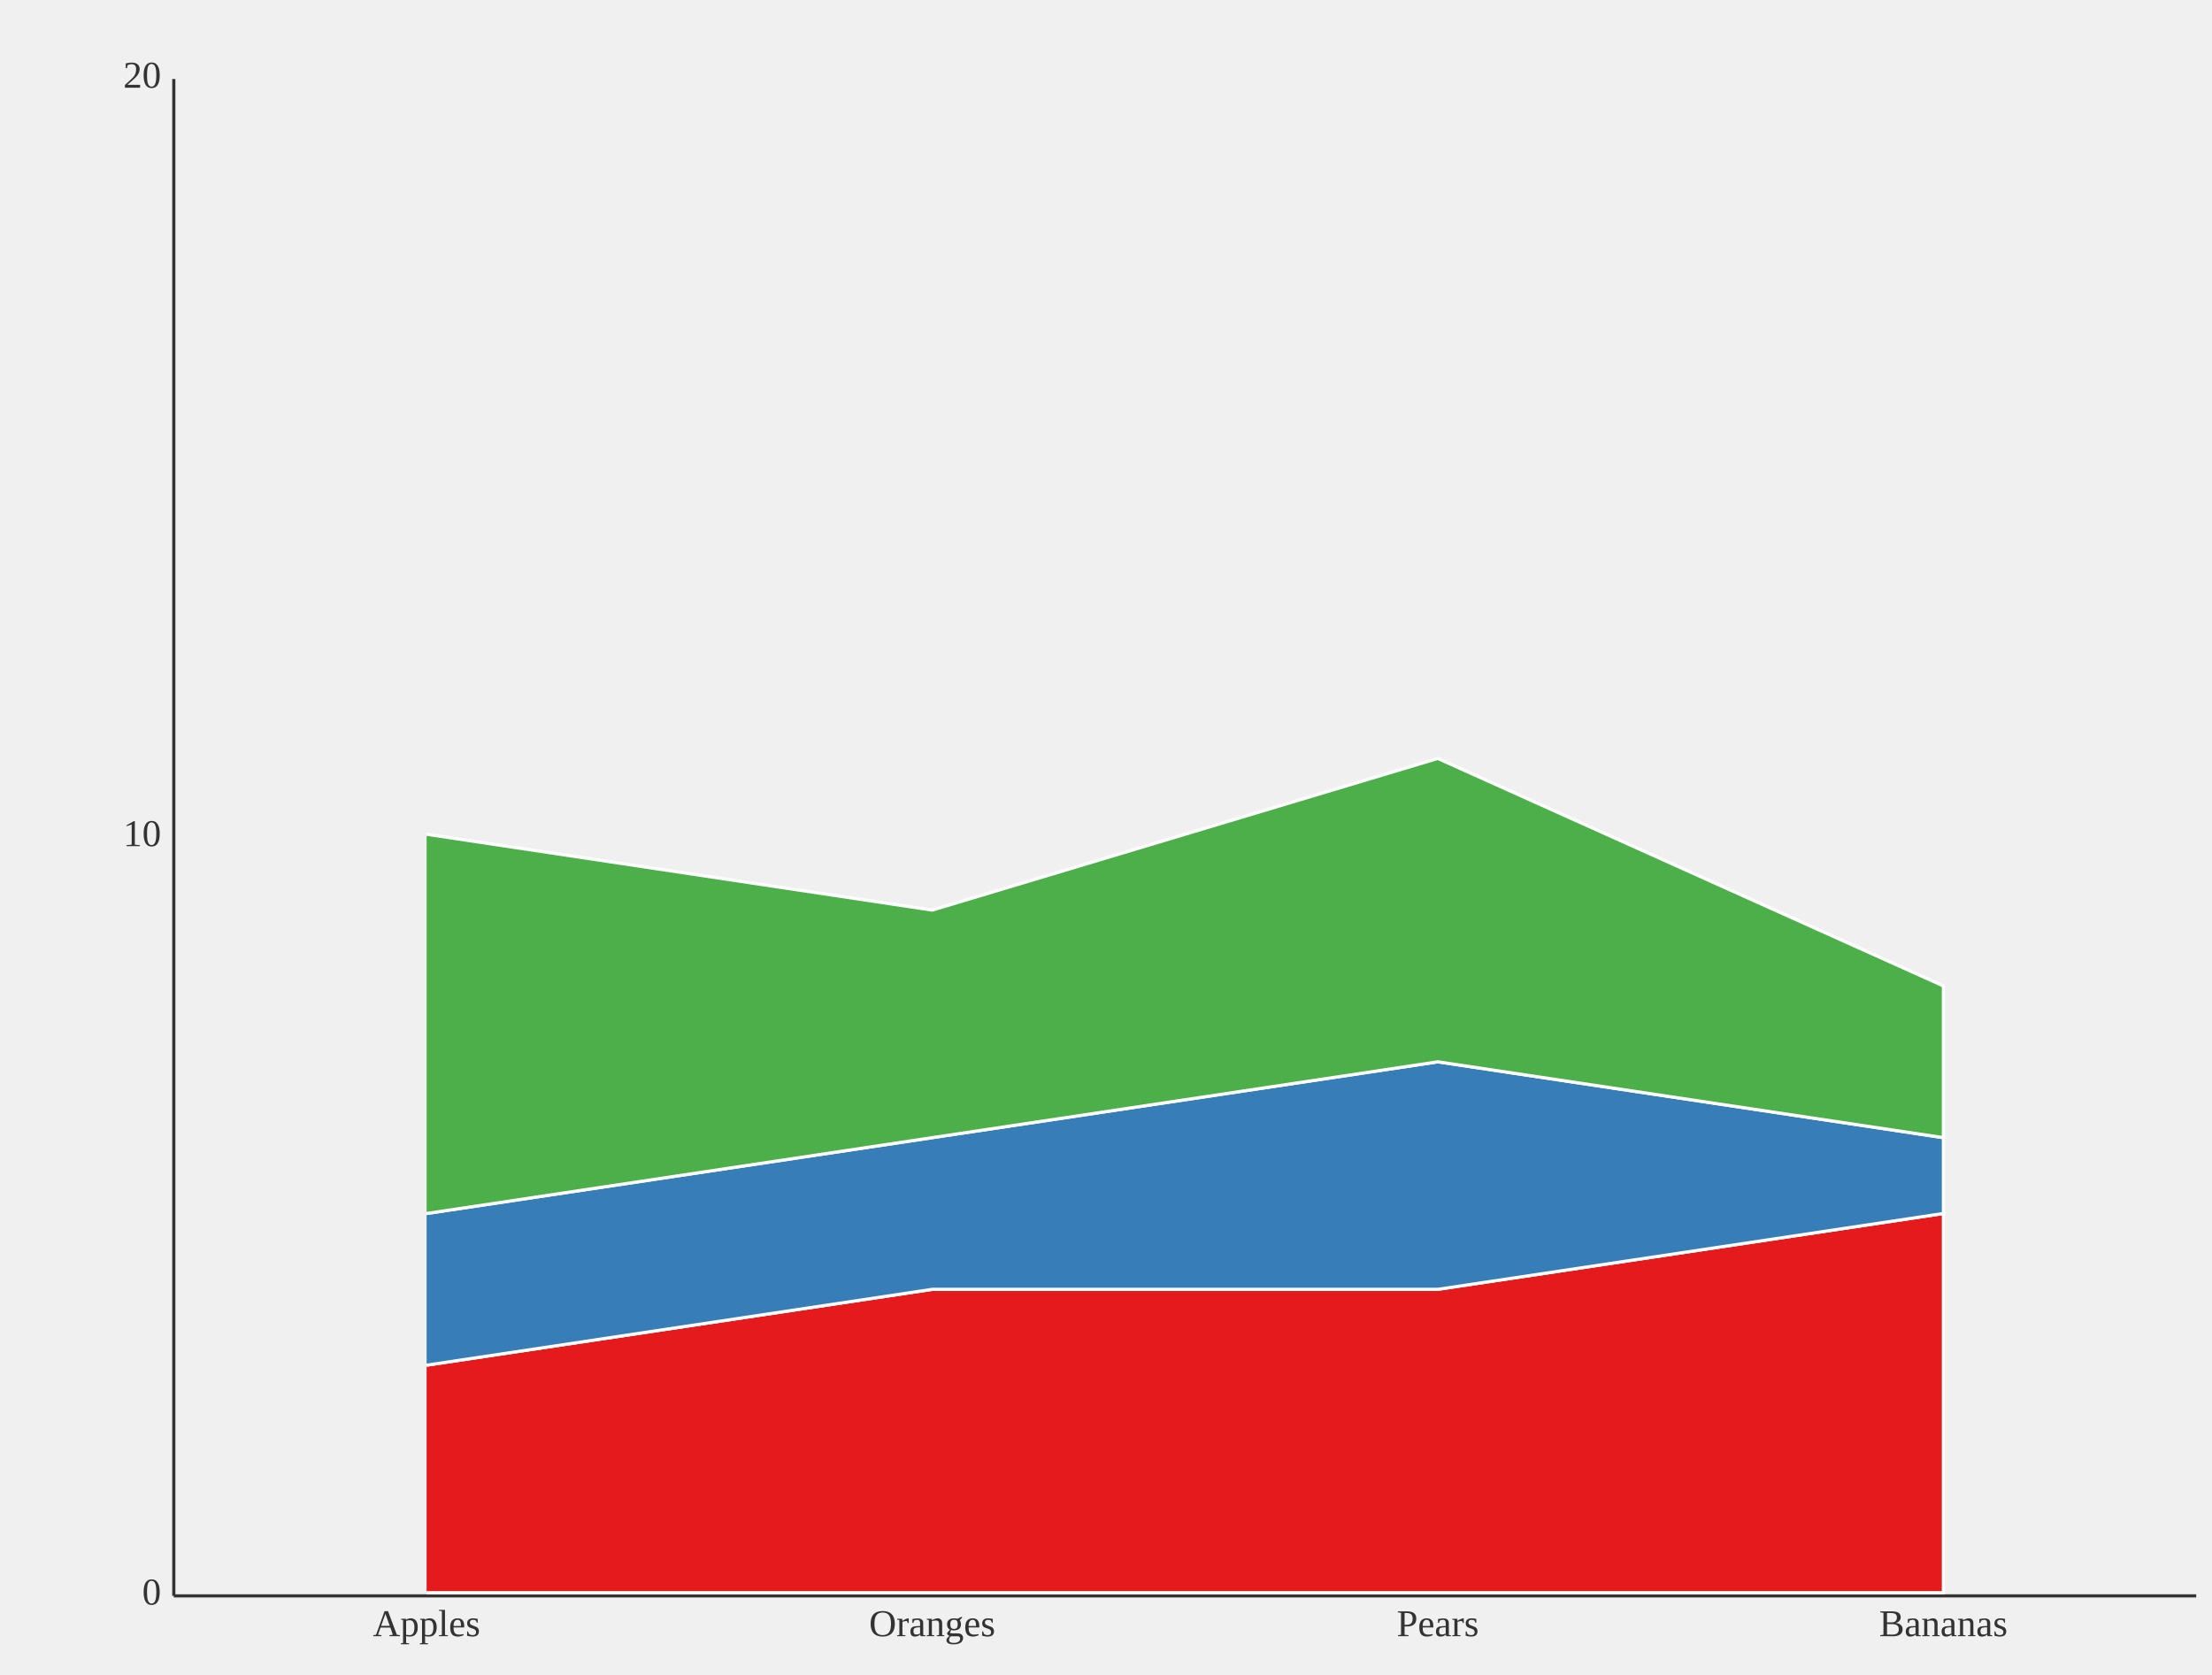
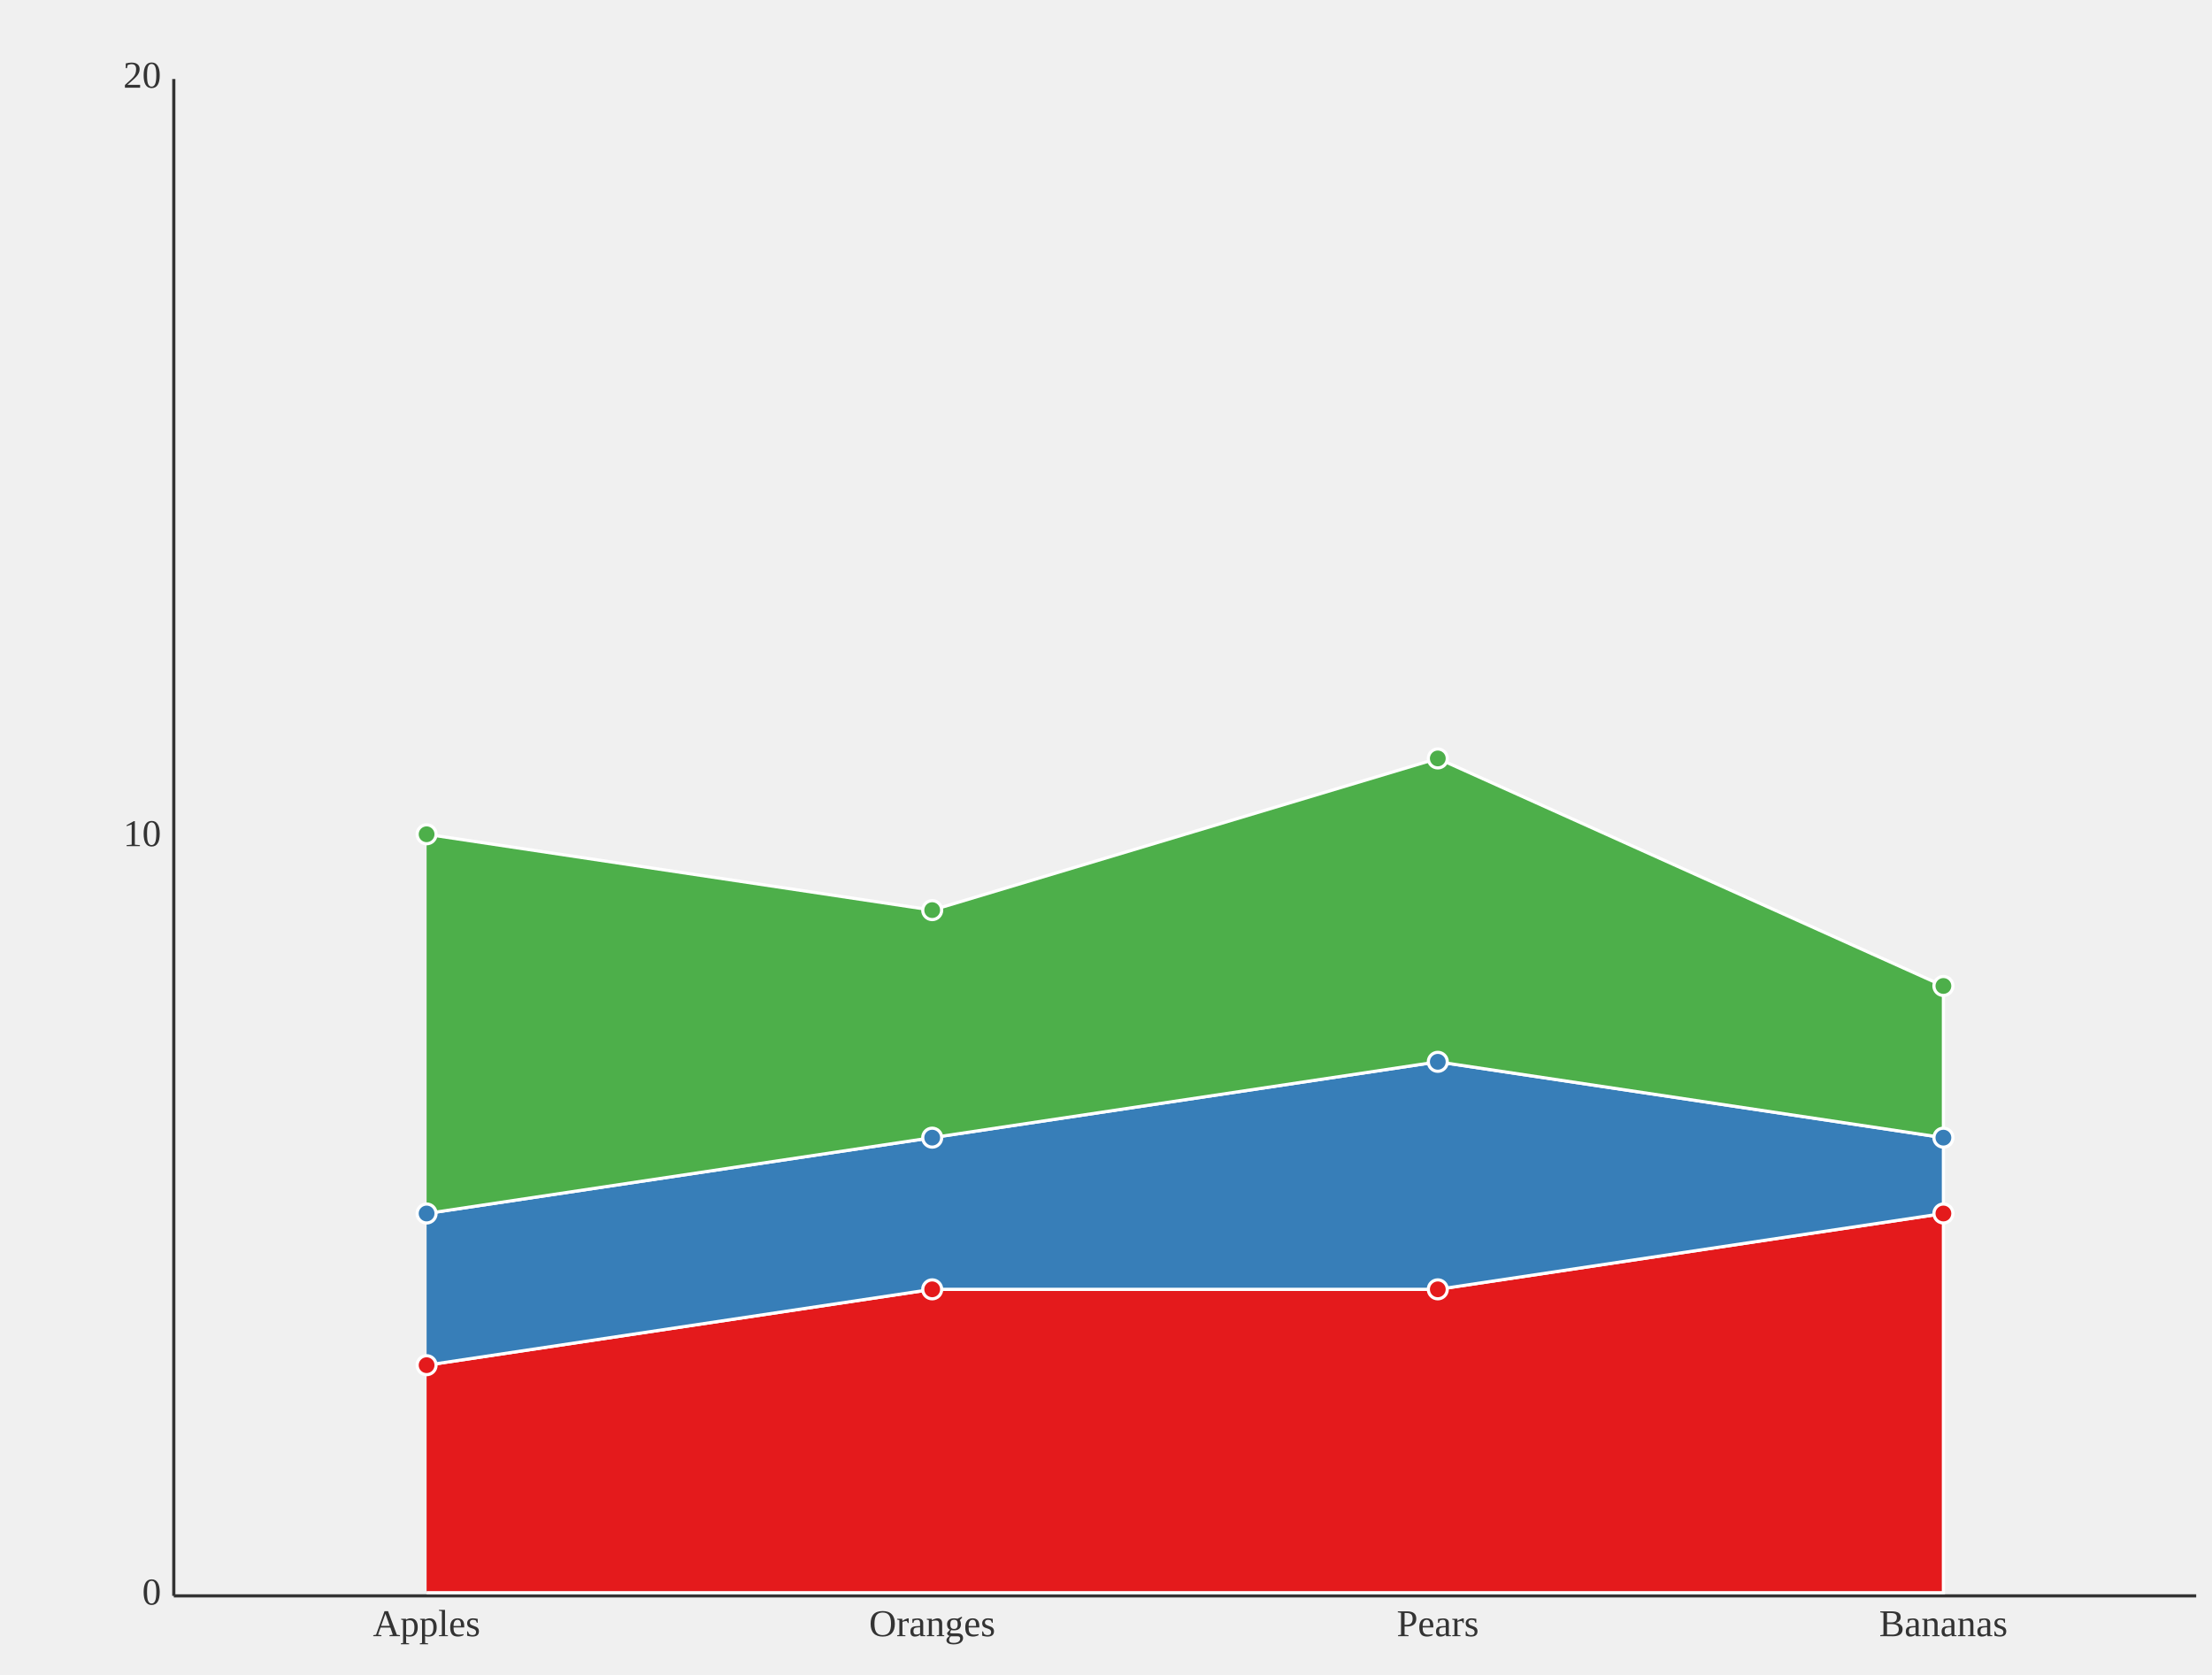
<svg xmlns="http://www.w3.org/2000/svg" viewBox="-55 -25 700 530">
  <line stroke="#333" x1="0" x2="0" y1="0" y2="480" />
  <line stroke="#333" x1="0" x2="640" y1="480" y2="480" />
  <text dominant-baseline="middle" fill="#333" text-anchor="end" x="-4" y="480">0</text>
  <text dominant-baseline="middle" fill="#333" text-anchor="end" x="-4" y="240.0">10</text>
  <text dominant-baseline="middle" fill="#333" text-anchor="end" x="-4" y="0">20</text>
  <text dominant-baseline="middle" fill="#333" text-anchor="middle" x="80.0" y="490.0">Apples</text>
  <text dominant-baseline="middle" fill="#333" text-anchor="middle" x="240.0" y="490.0">Oranges</text>
  <text dominant-baseline="middle" fill="#333" text-anchor="middle" x="400.0" y="490.0">Pears</text>
  <text dominant-baseline="middle" fill="#333" text-anchor="middle" x="560.0" y="490.0">Bananas</text>
  <path d="M 80.0,407.0 L 240.0,383.0 400.0,383.0 560.0,359.0 560.0,479 400.0,479 240.0,479 80.0,479" fill="#e41a1c" stroke="white" />
  <path d="M 80.0,359.0 L 240.0,335.0 400.0,311.0 560.0,335.0 560.0,359.0 400.0,383.0 240.0,383.0 80.0,407.0" fill="#377eb8" stroke="white" />
  <path d="M 80.0,239.0 L 240.0,263.0 400.0,215.0 560.0,287.0 560.0,335.0 400.0,311.0 240.0,335.0 80.0,359.0" fill="#4daf4a" stroke="white" />
+   <g fill="#e41a1c" stroke="white">
+     <circle cx="80.0" cy="407.0" r="3">
+ 			</circle>
+     <circle cx="240.0" cy="383.0" r="3">
+ 			</circle>
+     <circle cx="400.0" cy="383.0" r="3">
+ 			</circle>
+     <circle cx="560.0" cy="359.0" r="3">
+ 			</circle>
+   </g>
+   <g fill="#377eb8" stroke="white">
+     <circle cx="80.0" cy="359.0" r="3">
+ 			</circle>
+     <circle cx="240.0" cy="335.0" r="3">
+ 			</circle>
+     <circle cx="400.0" cy="311.0" r="3">
+ 			</circle>
+     <circle cx="560.0" cy="335.0" r="3">
+ 			</circle>
+   </g>
+   <g fill="#4daf4a" stroke="white">
+     <circle cx="80.0" cy="239.0" r="3">
+ 			</circle>
+     <circle cx="240.0" cy="263.0" r="3">
+ 			</circle>
+     <circle cx="400.0" cy="215.0" r="3">
+ 			</circle>
+     <circle cx="560.0" cy="287.0" r="3">
+ 			</circle>
+   </g>
</svg>
